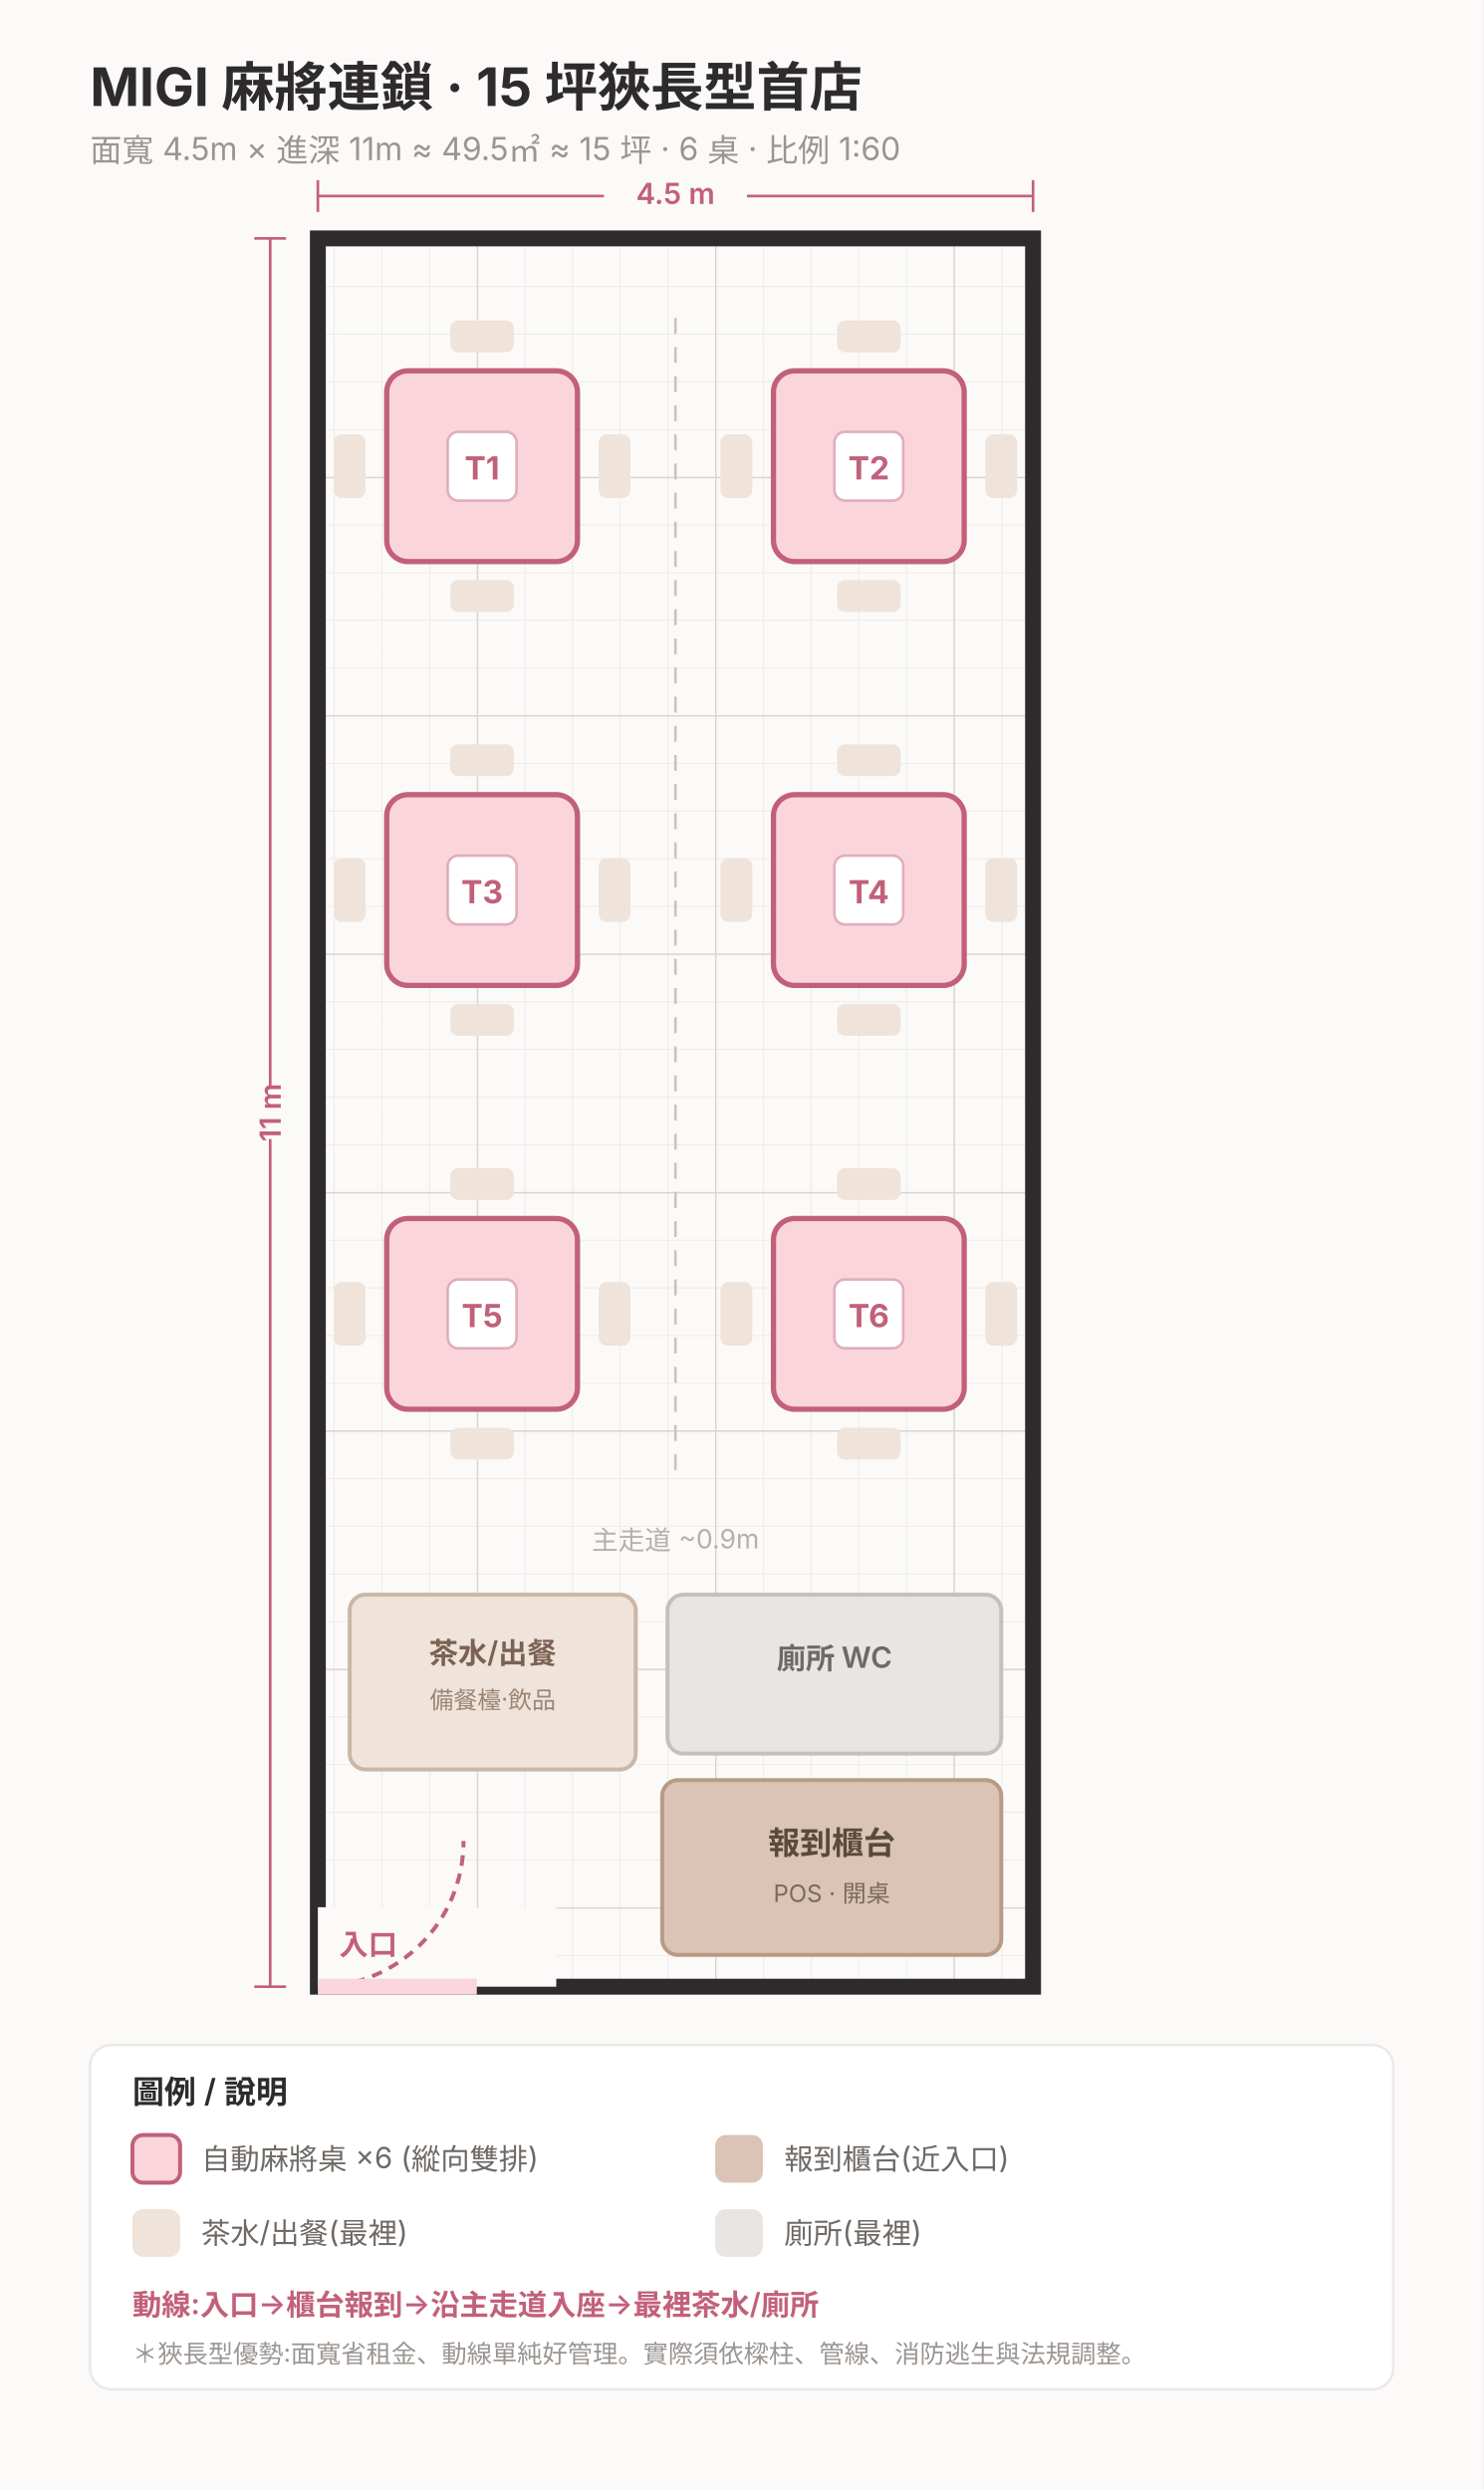
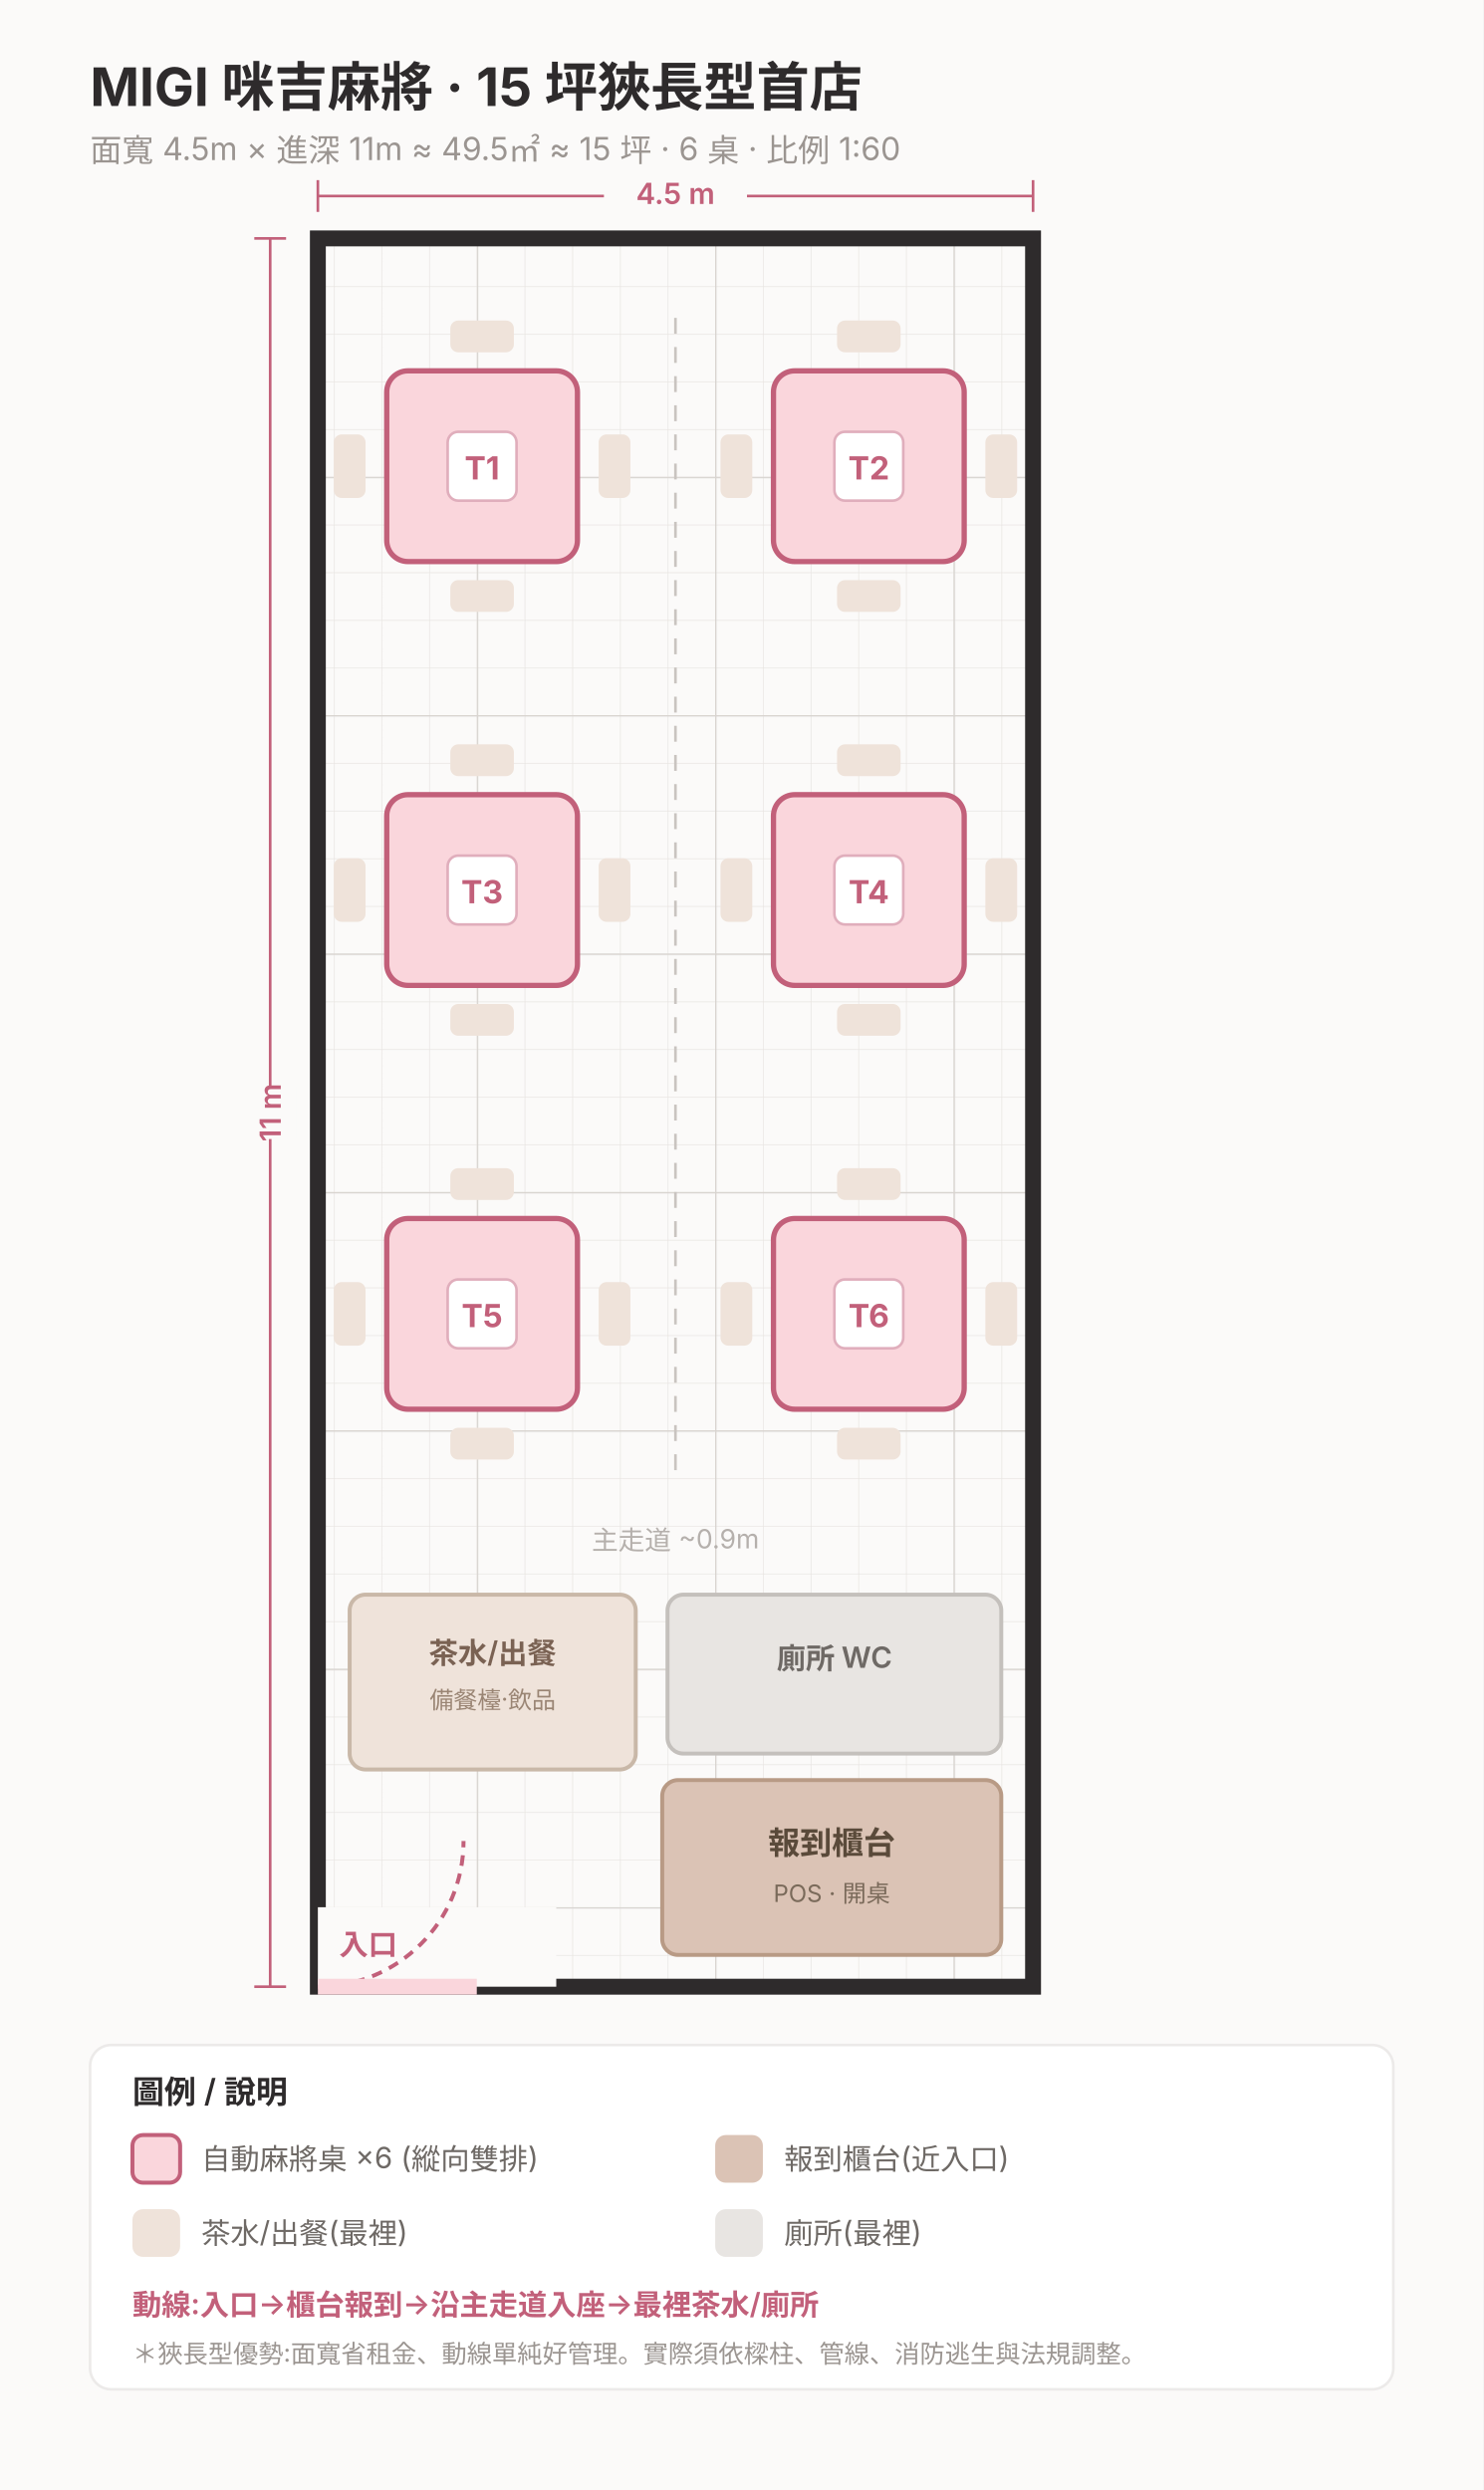
<svg xmlns="http://www.w3.org/2000/svg" viewBox="0 0 560 940" font-family="-apple-system,'PingFang TC','Microsoft JhengHei',sans-serif">
  <defs>
    <pattern id="grid" width="18" height="18" patternUnits="userSpaceOnUse">
      <path d="M 18 0 L 0 0 0 18" fill="none" stroke="#E8E5E2" stroke-width="0.5" />
    </pattern>
    <pattern id="grid5" width="90" height="90" patternUnits="userSpaceOnUse">
      <path d="M 90 0 L 0 0 0 90" fill="none" stroke="#D8D4D0" stroke-width="1" />
    </pattern>
  </defs>
  <rect width="560" height="940" fill="#FBFAF9" />
-   <text x="34" y="40" fill="#2E2B2C" font-size="20" font-weight="700">MIGI 麻將連鎖 · 15 坪狹長型首店</text>
+   <text x="34" y="40" fill="#2E2B2C" font-size="20" font-weight="700">MIGI 咪吉麻將 · 15 坪狹長型首店</text>
  <text x="34" y="61" fill="#9B9591" font-size="12">面寬 4.5m × 進深 11m ≈ 49.5㎡ ≈ 15 坪 · 6 桌 · 比例 1:60</text>
  <rect x="120" y="90" width="270" height="660" fill="url(#grid)" />
  <rect x="120" y="90" width="270" height="660" fill="url(#grid5)" />
  <rect x="120" y="90" width="270" height="660" fill="none" stroke="#2E2B2C" stroke-width="6" />
  <line x1="120" y1="74" x2="390" y2="74" stroke="#C2607A" stroke-width="1" />
  <line x1="120" y1="68" x2="120" y2="80" stroke="#C2607A" stroke-width="1" />
  <line x1="390" y1="68" x2="390" y2="80" stroke="#C2607A" stroke-width="1" />
  <rect x="228" y="64" width="54" height="16" fill="#FBFAF9" />
  <text x="255" y="77" fill="#C2607A" font-size="11" text-anchor="middle" font-weight="600">4.5 m</text>
  <line x1="102" y1="90" x2="102" y2="750" stroke="#C2607A" stroke-width="1" />
  <line x1="96" y1="90" x2="108" y2="90" stroke="#C2607A" stroke-width="1" />
  <line x1="96" y1="750" x2="108" y2="750" stroke="#C2607A" stroke-width="1" />
  <rect x="92" y="410" width="20" height="20" fill="#FBFAF9" />
  <text x="102" y="424" fill="#C2607A" font-size="11" text-anchor="middle" font-weight="600" transform="rotate(-90 102 420)">11 m</text>
  <rect x="120" y="720" width="90" height="30" fill="#FBFAF9" />
  <path d="M 120 750 A 55 55 0 0 0 175 695" fill="none" stroke="#C2607A" stroke-width="1.5" stroke-dasharray="4 3" />
  <line x1="120" y1="750" x2="180" y2="750" stroke="#FAD6DC" stroke-width="6" />
  <text x="128" y="738" fill="#C2607A" font-size="11" font-weight="600">入口</text>
  <rect x="250" y="672" width="128" height="66" rx="6" fill="#DBC3B5" stroke="#B89A85" stroke-width="1.5" />
  <text x="314" y="700" fill="#5A4A3A" font-size="12" font-weight="600" text-anchor="middle">報到櫃台</text>
  <text x="314" y="718" fill="#7A6A5A" font-size="9" text-anchor="middle">POS · 開桌</text>
  <g>
    <rect x="146" y="140" width="72" height="72" rx="8" fill="#FAD6DC" stroke="#C2607A" stroke-width="2" />
    <rect x="169" y="163" width="26" height="26" rx="4" fill="#FFF" stroke="#E0AEBC" />
    <text x="182" y="181" fill="#C2607A" font-size="12" font-weight="700" text-anchor="middle">T1</text>
    <rect x="170" y="121" width="24" height="12" rx="3" fill="#EFE3DA" />
    <rect x="170" y="219" width="24" height="12" rx="3" fill="#EFE3DA" />
    <rect x="126" y="164" width="12" height="24" rx="3" fill="#EFE3DA" />
    <rect x="226" y="164" width="12" height="24" rx="3" fill="#EFE3DA" />
  </g>
  <g>
    <rect x="292" y="140" width="72" height="72" rx="8" fill="#FAD6DC" stroke="#C2607A" stroke-width="2" />
    <rect x="315" y="163" width="26" height="26" rx="4" fill="#FFF" stroke="#E0AEBC" />
    <text x="328" y="181" fill="#C2607A" font-size="12" font-weight="700" text-anchor="middle">T2</text>
    <rect x="316" y="121" width="24" height="12" rx="3" fill="#EFE3DA" />
    <rect x="316" y="219" width="24" height="12" rx="3" fill="#EFE3DA" />
    <rect x="272" y="164" width="12" height="24" rx="3" fill="#EFE3DA" />
    <rect x="372" y="164" width="12" height="24" rx="3" fill="#EFE3DA" />
  </g>
  <g>
    <rect x="146" y="300" width="72" height="72" rx="8" fill="#FAD6DC" stroke="#C2607A" stroke-width="2" />
    <rect x="169" y="323" width="26" height="26" rx="4" fill="#FFF" stroke="#E0AEBC" />
    <text x="182" y="341" fill="#C2607A" font-size="12" font-weight="700" text-anchor="middle">T3</text>
    <rect x="170" y="281" width="24" height="12" rx="3" fill="#EFE3DA" />
    <rect x="170" y="379" width="24" height="12" rx="3" fill="#EFE3DA" />
    <rect x="126" y="324" width="12" height="24" rx="3" fill="#EFE3DA" />
    <rect x="226" y="324" width="12" height="24" rx="3" fill="#EFE3DA" />
  </g>
  <g>
    <rect x="292" y="300" width="72" height="72" rx="8" fill="#FAD6DC" stroke="#C2607A" stroke-width="2" />
    <rect x="315" y="323" width="26" height="26" rx="4" fill="#FFF" stroke="#E0AEBC" />
    <text x="328" y="341" fill="#C2607A" font-size="12" font-weight="700" text-anchor="middle">T4</text>
    <rect x="316" y="281" width="24" height="12" rx="3" fill="#EFE3DA" />
    <rect x="316" y="379" width="24" height="12" rx="3" fill="#EFE3DA" />
    <rect x="272" y="324" width="12" height="24" rx="3" fill="#EFE3DA" />
    <rect x="372" y="324" width="12" height="24" rx="3" fill="#EFE3DA" />
  </g>
  <g>
    <rect x="146" y="460" width="72" height="72" rx="8" fill="#FAD6DC" stroke="#C2607A" stroke-width="2" />
    <rect x="169" y="483" width="26" height="26" rx="4" fill="#FFF" stroke="#E0AEBC" />
    <text x="182" y="501" fill="#C2607A" font-size="12" font-weight="700" text-anchor="middle">T5</text>
    <rect x="170" y="441" width="24" height="12" rx="3" fill="#EFE3DA" />
    <rect x="170" y="539" width="24" height="12" rx="3" fill="#EFE3DA" />
    <rect x="126" y="484" width="12" height="24" rx="3" fill="#EFE3DA" />
    <rect x="226" y="484" width="12" height="24" rx="3" fill="#EFE3DA" />
  </g>
  <g>
    <rect x="292" y="460" width="72" height="72" rx="8" fill="#FAD6DC" stroke="#C2607A" stroke-width="2" />
    <rect x="315" y="483" width="26" height="26" rx="4" fill="#FFF" stroke="#E0AEBC" />
    <text x="328" y="501" fill="#C2607A" font-size="12" font-weight="700" text-anchor="middle">T6</text>
    <rect x="316" y="441" width="24" height="12" rx="3" fill="#EFE3DA" />
    <rect x="316" y="539" width="24" height="12" rx="3" fill="#EFE3DA" />
    <rect x="272" y="484" width="12" height="24" rx="3" fill="#EFE3DA" />
    <rect x="372" y="484" width="12" height="24" rx="3" fill="#EFE3DA" />
  </g>
  <line x1="255" y1="120" x2="255" y2="560" stroke="#C9C4C0" stroke-width="1" stroke-dasharray="6 5" />
  <text x="255" y="585" fill="#B5B0AC" font-size="10" text-anchor="middle">主走道 ~0.9m</text>
  <rect x="132" y="602" width="108" height="66" rx="6" fill="#EFE3DA" stroke="#C9B8A8" stroke-width="1.5" />
  <text x="186" y="628" fill="#7A6253" font-size="11" font-weight="600" text-anchor="middle">茶水/出餐</text>
  <text x="186" y="645" fill="#9A8574" font-size="9" text-anchor="middle">備餐檯·飲品</text>
  <rect x="252" y="602" width="126" height="60" rx="6" fill="#E8E5E2" stroke="#C4C0BC" stroke-width="1.5" />
  <text x="315" y="630" fill="#6E6965" font-size="11" font-weight="600" text-anchor="middle">廁所 WC</text>
  <rect x="34" y="772" width="492" height="130" rx="8" fill="#FFF" stroke="#ECEAE9" />
  <text x="50" y="794" fill="#2E2B2C" font-size="12" font-weight="600">圖例 / 說明</text>
  <rect x="50" y="806" width="18" height="18" rx="4" fill="#FAD6DC" stroke="#C2607A" stroke-width="1.5" />
  <text x="76" y="819" fill="#6E6965" font-size="11">自動麻將桌 ×6 (縱向雙排)</text>
  <rect x="270" y="806" width="18" height="18" rx="4" fill="#DBC3B5" />
  <text x="296" y="819" fill="#6E6965" font-size="11">報到櫃台(近入口)</text>
  <rect x="50" y="834" width="18" height="18" rx="4" fill="#EFE3DA" />
  <text x="76" y="847" fill="#6E6965" font-size="11">茶水/出餐(最裡)</text>
  <rect x="270" y="834" width="18" height="18" rx="4" fill="#E8E5E2" />
  <text x="296" y="847" fill="#6E6965" font-size="11">廁所(最裡)</text>
  <text x="50" y="874" fill="#C2607A" font-size="11" font-weight="600">動線:入口→櫃台報到→沿主走道入座→最裡茶水/廁所</text>
  <text x="50" y="892" fill="#9B9591" font-size="9.5">＊狹長型優勢:面寬省租金、動線單純好管理。實際須依樑柱、管線、消防逃生與法規調整。</text>
</svg>
